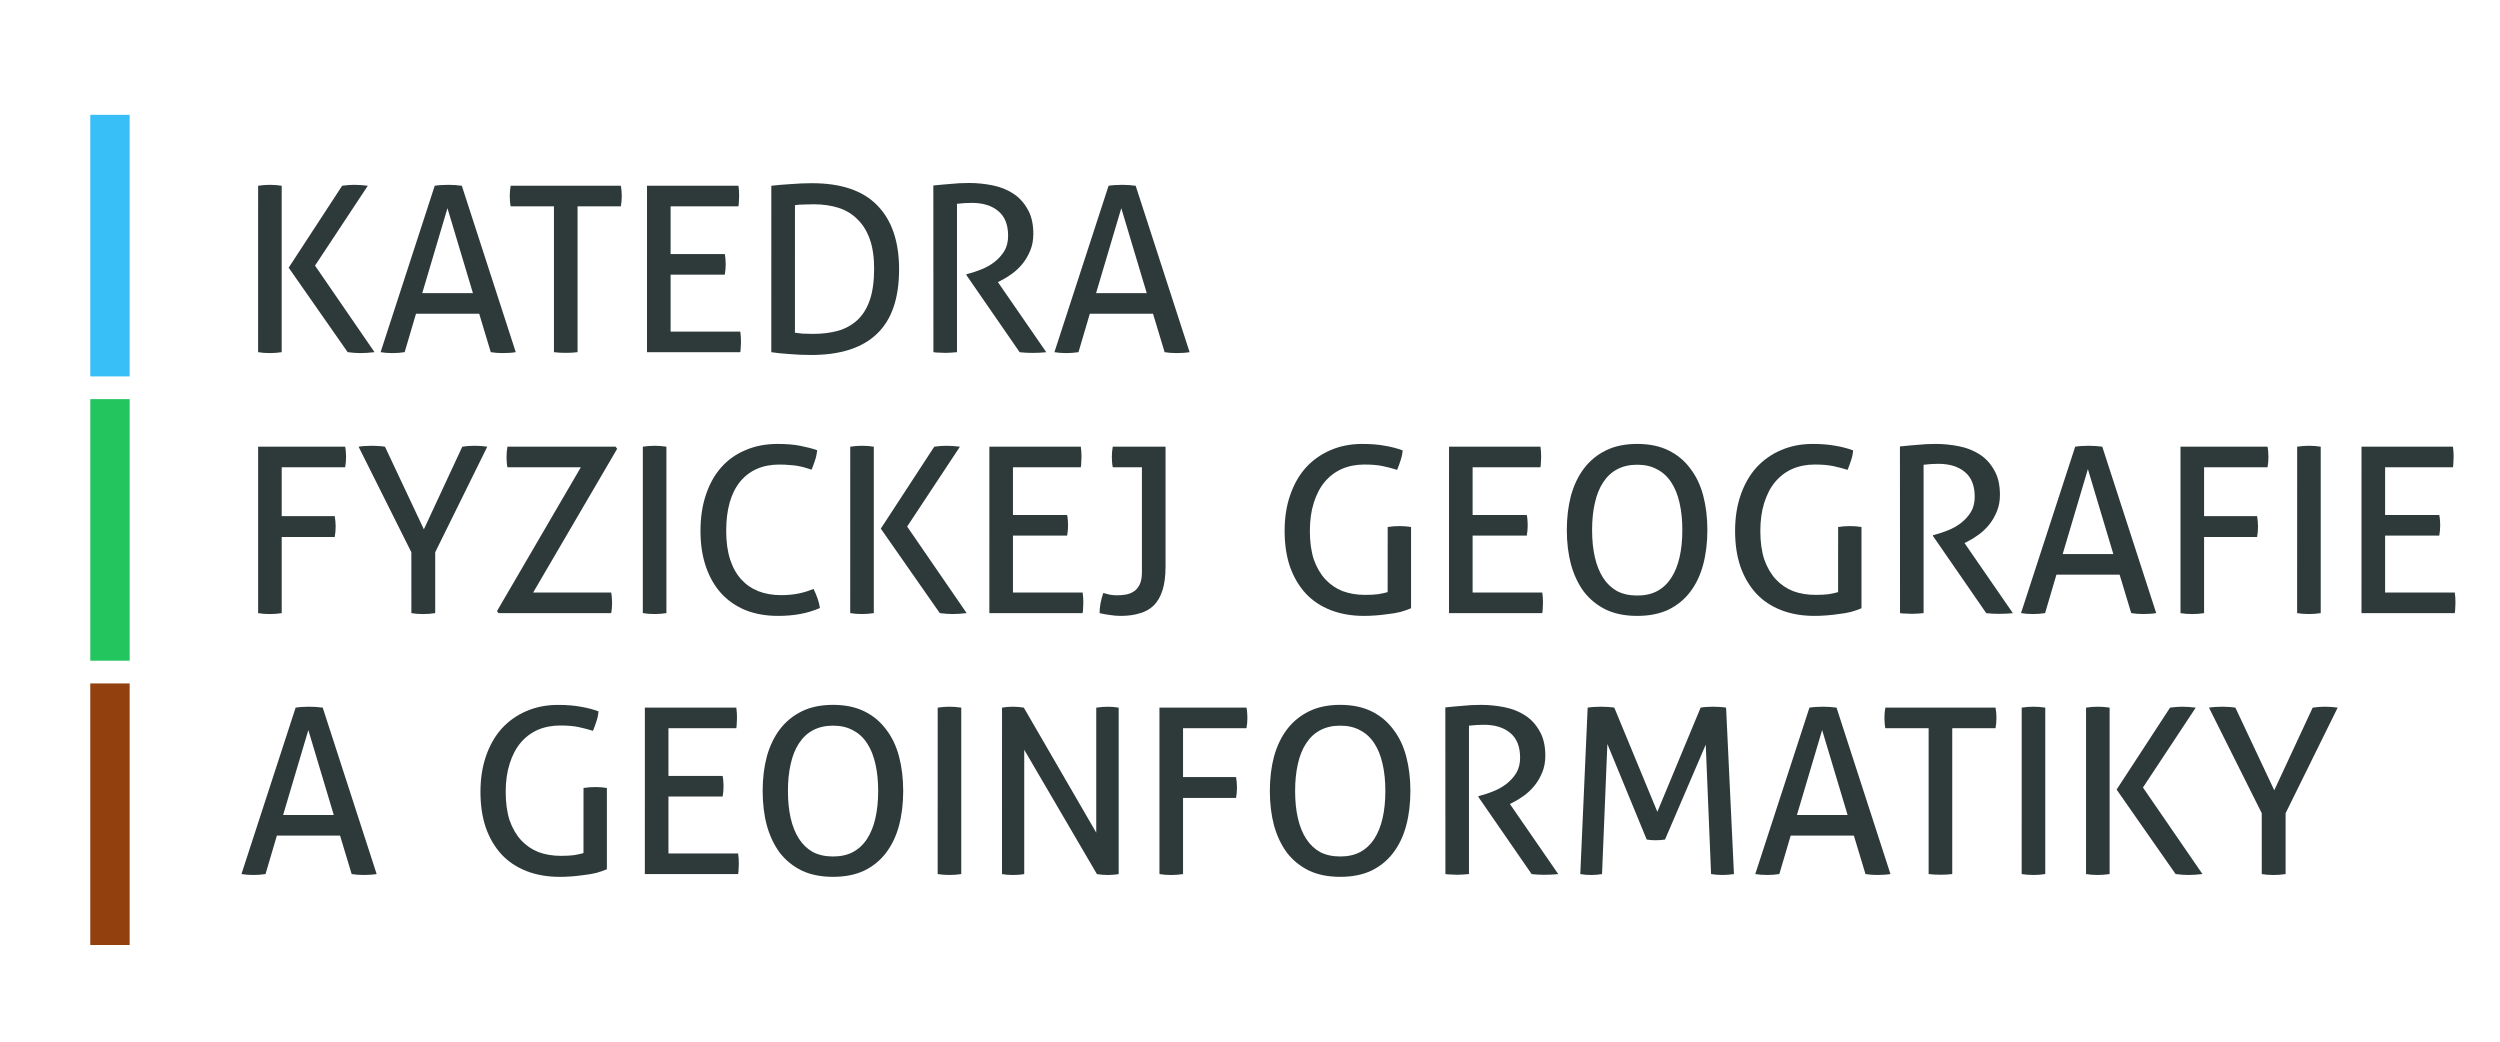
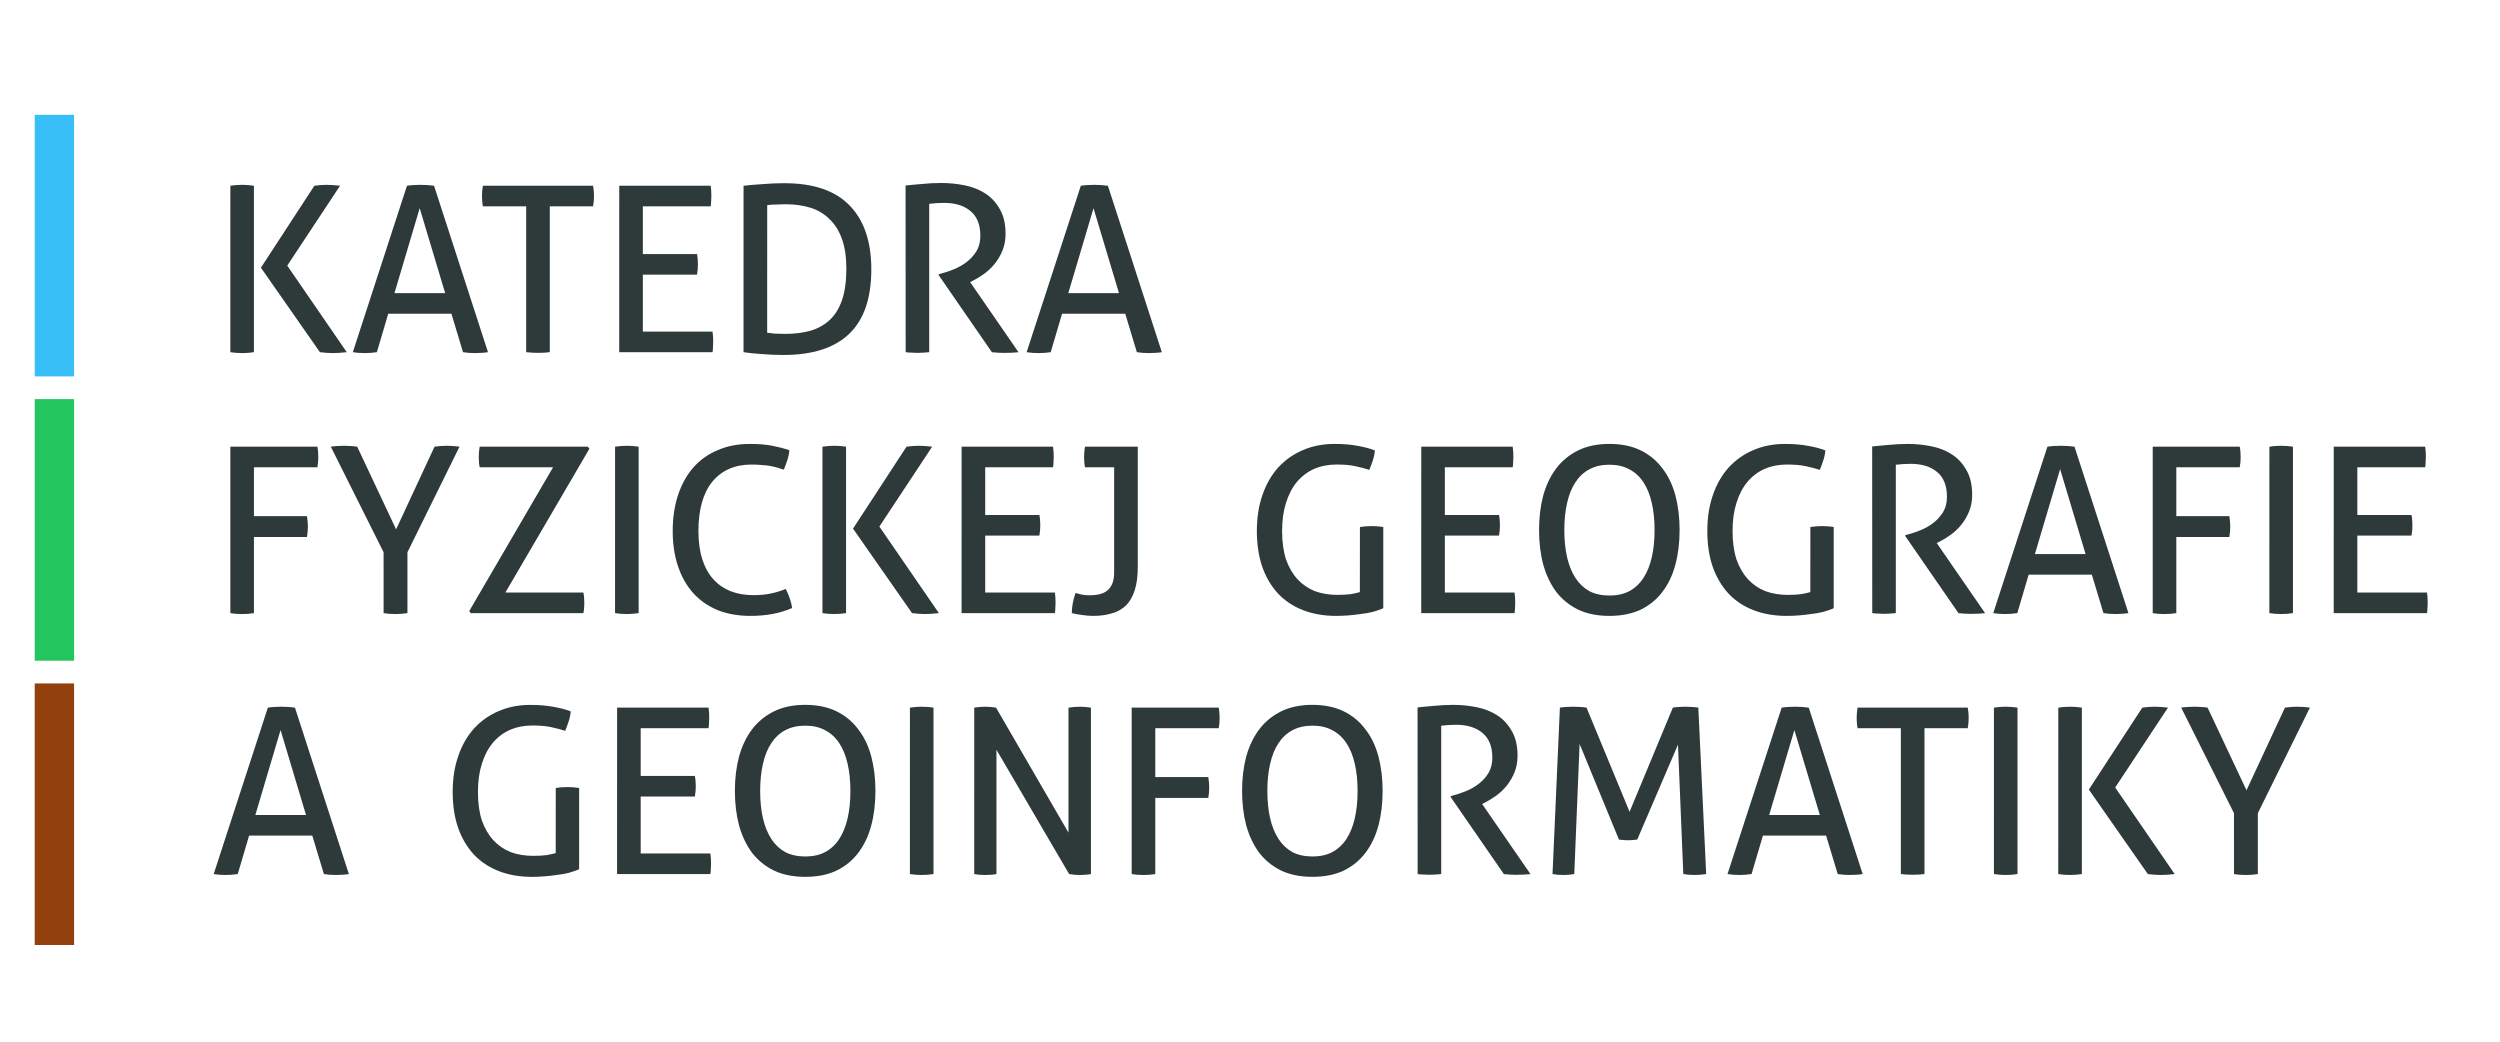
<svg xmlns="http://www.w3.org/2000/svg" xmlns:xlink="http://www.w3.org/1999/xlink" width="360" height="150" viewBox="0 0 95.25 39.688">
  <defs>
    <path id="A" d="M82.692 8.605h-1.649q-.018-.088-.026-.194-.009-.106-.009-.203 0-.097.009-.194.009-.106.026-.194h4.198q.018.088.026.185.009.097.009.194 0 .097-.009.212-.009.106-.026.194h-1.649v5.556q-.203.026-.441.026-.247 0-.459-.026z" />
    <path id="B" d="M86.238 7.82h3.484q.026.176.026.388 0 .097-.009.203 0 .106-.018.194h-2.584v1.817h2.064q.018.088.026.194.009.097.009.194 0 .097-.009.203-.009.106-.026.194h-2.064v2.17h2.655q.026.176.026.388 0 .097-.009.203 0 .106-.018.194h-3.554z" />
    <path id="C" d="M97.147 7.811q.194-.018.353-.035.159-.018.309-.026.159-.018.326-.026.168-.009.37-.009.45 0 .891.088.441.088.785.309.344.22.556.6.22.37.22.944 0 .344-.115.626-.115.282-.291.503-.176.22-.406.388-.22.159-.432.265l-.106.053 1.843 2.672q-.238.026-.538.026-.238 0-.476-.026l-2.028-2.937v-.035l.071-.018q.238-.062.503-.168.265-.106.485-.273.229-.176.379-.415.15-.247.15-.591 0-.635-.379-.944-.37-.309-1.005-.309-.15 0-.282.009-.123.009-.282.026v5.653q-.097.009-.22.018-.115.009-.22.009-.106 0-.229-.009-.123 0-.229-.018z" />
    <path id="D" d="M105.517 12.697h-2.408l-.432 1.464q-.115.018-.229.026-.115.009-.229.009-.123 0-.247-.009-.115-.009-.212-.026l2.064-6.341q.115-.018.247-.026.132-.009.273-.009.123 0 .256.009.132.009.256.026l2.055 6.341q-.106.018-.238.026-.132.009-.256.009-.115 0-.238-.009-.115-.009-.22-.026zm-2.17-.785h1.931l-.97-3.237z" />
    <path id="E" d="M71.421 17.762h3.316q.018.088.026.194.009.097.009.194 0 .097-.009.203-.009.106-.026.194H72.32v1.861h2.02q.018.097.026.203.009.097.009.194 0 .097-.009.203-.009.097-.026.194h-2.02v2.902q-.106.018-.22.026-.106.009-.229.009-.115 0-.238-.009-.115-.009-.212-.026z" />
    <path id="F" d="M77.259 21.784l-2.011-4.022q.115-.018.247-.026.132-.009.265-.009.115 0 .247.009.141.009.247.026l1.482 3.149 1.464-3.149q.115-.018.229-.026.115-.009.238-.009.123 0 .247.009.123.009.238.026l-1.984 4.022v2.32q-.115.018-.229.026-.115.009-.229.009-.115 0-.238-.009-.115-.009-.212-.026z" />
    <path id="G" d="M86.079 17.762q.106-.018.22-.026.115-.009.229-.009.115 0 .229.009.115.009.22.026v6.341q-.106.018-.22.026-.106.009-.229.009-.115 0-.238-.009-.115-.009-.212-.026z" />
    <path id="H" d="M95.145 20.884l2.037-3.122q.123-.018.238-.026.123-.009.22-.009.115 0 .247.009.132.009.273.026l-2.011 3.043 2.267 3.298q-.141.018-.282.026-.132.009-.256.009-.106 0-.229-.009-.123-.009-.256-.026zm-1.164-3.122q.106-.018.22-.026.115-.009.229-.009.115 0 .229.009.115.009.22.026v6.341q-.106.018-.22.026-.115.009-.229.009-.123 0-.238-.009-.115-.009-.212-.026z" />
    <path id="I" d="M114.458 20.822q.106-.018.22-.026.115-.009.229-.009.115 0 .229.009.115.009.212.026v3.096q-.185.079-.406.141-.22.053-.459.079-.238.035-.476.053-.238.018-.45.018-.706 0-1.27-.22-.564-.22-.953-.635-.388-.423-.6-1.023-.203-.6-.203-1.358 0-.758.212-1.367.212-.617.6-1.05.397-.432.935-.661.547-.238 1.208-.238.503 0 .873.071.37.062.67.176-.018.203-.079.379-.053.168-.132.362-.247-.079-.538-.141-.282-.062-.714-.062-.467 0-.855.168-.379.168-.653.494-.265.317-.415.794-.15.467-.15 1.076 0 .626.15 1.085.159.45.441.758.282.3.661.45.388.141.855.141.282 0 .494-.026.212-.035.362-.079z" />
    <path id="J" d="M123.965 24.209q-.688 0-1.191-.238-.503-.247-.838-.679-.326-.441-.494-1.041-.159-.6-.159-1.314 0-.714.159-1.314.168-.6.494-1.032.335-.441.838-.688.503-.247 1.191-.247.688 0 1.191.247.503.247.829.688.335.432.494 1.032.159.6.159 1.314 0 .714-.159 1.314-.159.6-.494 1.041-.326.432-.829.679-.503.238-1.191.238zm0-.776q.441 0 .758-.168.326-.176.538-.503.212-.326.317-.785.106-.459.106-1.041 0-.573-.106-1.032-.106-.467-.317-.785-.212-.326-.538-.494-.317-.176-.758-.176-.441 0-.767.176-.317.168-.529.494-.212.317-.317.785-.106.459-.106 1.032 0 .582.106 1.041.106.459.317.785.212.326.529.503.326.168.767.168z" />
  </defs>
-   <g transform="translate(-61.587 -.743)" fill="#2e3a3a">
+   <g transform="translate(-62.645 -.743)" fill="#2e3a3a">
    <path d="M72.585 10.942l2.037-3.122q.123-.018.238-.026.123-.009.22-.009.115 0 .247.009.132.009.273.026l-2.011 3.043 2.267 3.298q-.141.018-.282.026-.132.009-.256.009-.106 0-.229-.009-.123-.009-.256-.026zM71.421 7.82q.106-.018.22-.026.115-.009.229-.009.115 0 .229.009.115.009.22.026v6.341q-.106.018-.22.026-.115.009-.229.009-.123 0-.238-.009-.115-.009-.212-.026zm8.423 4.877h-2.408l-.432 1.464q-.115.018-.229.026-.115.009-.229.009-.123 0-.247-.009-.115-.009-.212-.026L78.15 7.82q.115-.018.247-.026.132-.009.273-.009.123 0 .256.009.132.009.256.026l2.055 6.341q-.106.018-.238.026-.132.009-.256.009-.115 0-.238-.009-.115-.009-.22-.026zm-2.17-.785h1.931l-.97-3.237z" />
    <use xlink:href="#A" />
    <use xlink:href="#B" />
    <path d="M90.974 7.82q.3-.035.723-.062.423-.035.829-.035 1.667 0 2.487.847.829.847.829 2.434 0 1.658-.847 2.461-.838.803-2.505.803-.415 0-.82-.035-.406-.026-.697-.071zm.9 5.6q.123.018.3.035.185.009.388.009.52 0 .944-.115.432-.123.741-.406.309-.282.476-.758.168-.485.168-1.208 0-.661-.168-1.129-.168-.467-.476-.758-.3-.3-.723-.432-.423-.132-.935-.132-.168 0-.37.009-.194 0-.344.026z" />
    <use xlink:href="#C" />
    <use xlink:href="#D" />
    <use xlink:href="#E" />
    <use xlink:href="#F" />
    <path d="M80.523 24.024l3.193-5.477H80.92q-.018-.079-.026-.185-.009-.106-.009-.203 0-.097.009-.203.009-.106.026-.194h4.119l.062.079-3.201 5.477h2.972q.018.079.026.194.009.106.009.203 0 .097-.009.203-.009.106-.026.185h-4.295z" />
    <use xlink:href="#G" />
    <path d="M92.579 23.177q.194.379.247.732-.37.159-.758.229-.388.071-.838.071-.688 0-1.244-.22-.547-.229-.926-.644-.379-.423-.582-1.023-.203-.6-.203-1.349 0-.758.203-1.367.203-.617.582-1.05.379-.432.926-.661.547-.238 1.226-.238.503 0 .864.071.362.071.644.168-.018.203-.079.379-.053.168-.132.362-.132-.044-.256-.079-.123-.035-.265-.062-.141-.026-.317-.035-.168-.018-.388-.018-.961 0-1.499.653-.529.653-.529 1.879 0 .626.15 1.085.15.459.423.758.273.3.653.45.388.15.864.15.37 0 .67-.062.3-.062.564-.176z" />
    <use xlink:href="#H" />
    <use xlink:href="#B" x="13.044" y="9.942" />
    <path d="M105.094 18.547h-1.111q-.018-.088-.026-.194-.009-.106-.009-.203 0-.097.009-.194.009-.106.026-.194h2.011v4.577q0 .529-.115.891-.115.362-.335.582-.22.212-.538.3-.317.097-.714.097-.212 0-.423-.035-.212-.026-.388-.071 0-.176.035-.37.035-.194.106-.397.106.026.238.062.141.026.291.026.159 0 .317-.026.168-.026.309-.115.141-.088.229-.265.088-.176.088-.476z" />
    <use xlink:href="#I" />
    <use xlink:href="#B" x="30.557" y="9.942" />
    <use xlink:href="#J" />
    <path d="M131.62 20.822q.106-.018.22-.026.115-.009.229-.009.115 0 .229.009.115.009.212.026v3.096q-.185.079-.406.141-.22.053-.459.079-.238.035-.476.053-.238.018-.45.018-.706 0-1.27-.22-.564-.22-.952-.635-.388-.423-.6-1.023-.203-.6-.203-1.358 0-.758.212-1.367.212-.617.6-1.05.397-.432.935-.661.547-.238 1.208-.238.503 0 .873.071.37.062.67.176-.018.203-.079.379-.053.168-.132.362-.247-.079-.538-.141-.282-.062-.714-.062-.467 0-.855.168-.379.168-.653.494-.265.317-.415.794-.15.467-.15 1.076 0 .626.15 1.085.159.45.441.758.282.3.661.45.388.141.855.141.282 0 .494-.026.212-.035.362-.079z" />
    <use xlink:href="#C" x="36.828" y="9.942" />
    <use xlink:href="#D" x="36.828" y="9.942" />
    <use xlink:href="#E" x="73.243" />
    <use xlink:href="#G" x="63.03" />
    <use xlink:href="#B" x="65.323" y="9.942" />
    <use xlink:href="#D" x="-30.974" y="19.884" />
    <use xlink:href="#I" x="-30.639" y="9.943" />
    <use xlink:href="#B" x="-.082" y="19.884" />
    <use xlink:href="#J" x="-30.639" y="9.942" />
    <use xlink:href="#G" x="11.234" y="9.942" />
    <path d="M99.764 27.704q.097-.018.203-.026.115-.009.212-.009.097 0 .203.009.115.009.212.026l2.76 4.763v-4.762q.106-.018.22-.026.115-.009.229-.009.097 0 .203.009.106.009.203.026v6.341q-.097.018-.212.026-.106.009-.203.009-.097 0-.212-.009-.106-.009-.203-.026l-2.769-4.736v4.736q-.097.018-.212.026-.106.009-.212.009-.115 0-.229-.009-.106-.009-.194-.026z" />
    <use xlink:href="#E" x="34.341" y="9.942" />
    <use xlink:href="#J" x="-11.315" y="9.942" />
    <use xlink:href="#C" x="19.507" y="19.884" />
    <path d="M122.077 27.704q.106-.018.238-.026.141-.009.265-.009.123 0 .265.009.15.009.247.026l1.64 3.969 1.649-3.969q.088-.018.22-.026.132-.009.256-.009.115 0 .256.009.141.009.238.026l.3 6.341q-.106.018-.22.026-.106.009-.22.009-.115 0-.229-.009-.106-.009-.203-.026l-.203-4.93-1.552 3.616q-.176.026-.362.026-.168 0-.335-.026l-1.499-3.642-.203 4.957q-.097.018-.203.026-.106.009-.203.009-.115 0-.22-.009-.106-.009-.203-.026z" />
    <use xlink:href="#D" x="26.703" y="19.884" />
    <use xlink:href="#A" x="52.376" y="19.884" />
    <use xlink:href="#G" x="52.535" y="9.942" />
    <use xlink:href="#H" x="47.085" y="9.942" />
    <use xlink:href="#F" x="70.501" y="9.942" />
  </g>
-   <g stroke-width="1.5" fill="none">
-     <path d="M4.189 26.039v9.966" stroke="#92400e" />
-     <path d="M4.189 15.207v9.966" stroke="#22c55e" />
-     <path d="M4.189 4.375v9.966" stroke="#38bff8" />
+   <g fill="none" stroke-width="1.5">
+     <path d="M2.072 26.039v9.966" stroke="#92400e" />
+     <path d="M2.072 15.207v9.966" stroke="#22c55e" />
+     <path d="M2.072 4.375v9.966" stroke="#38bff8" />
  </g>
</svg>
